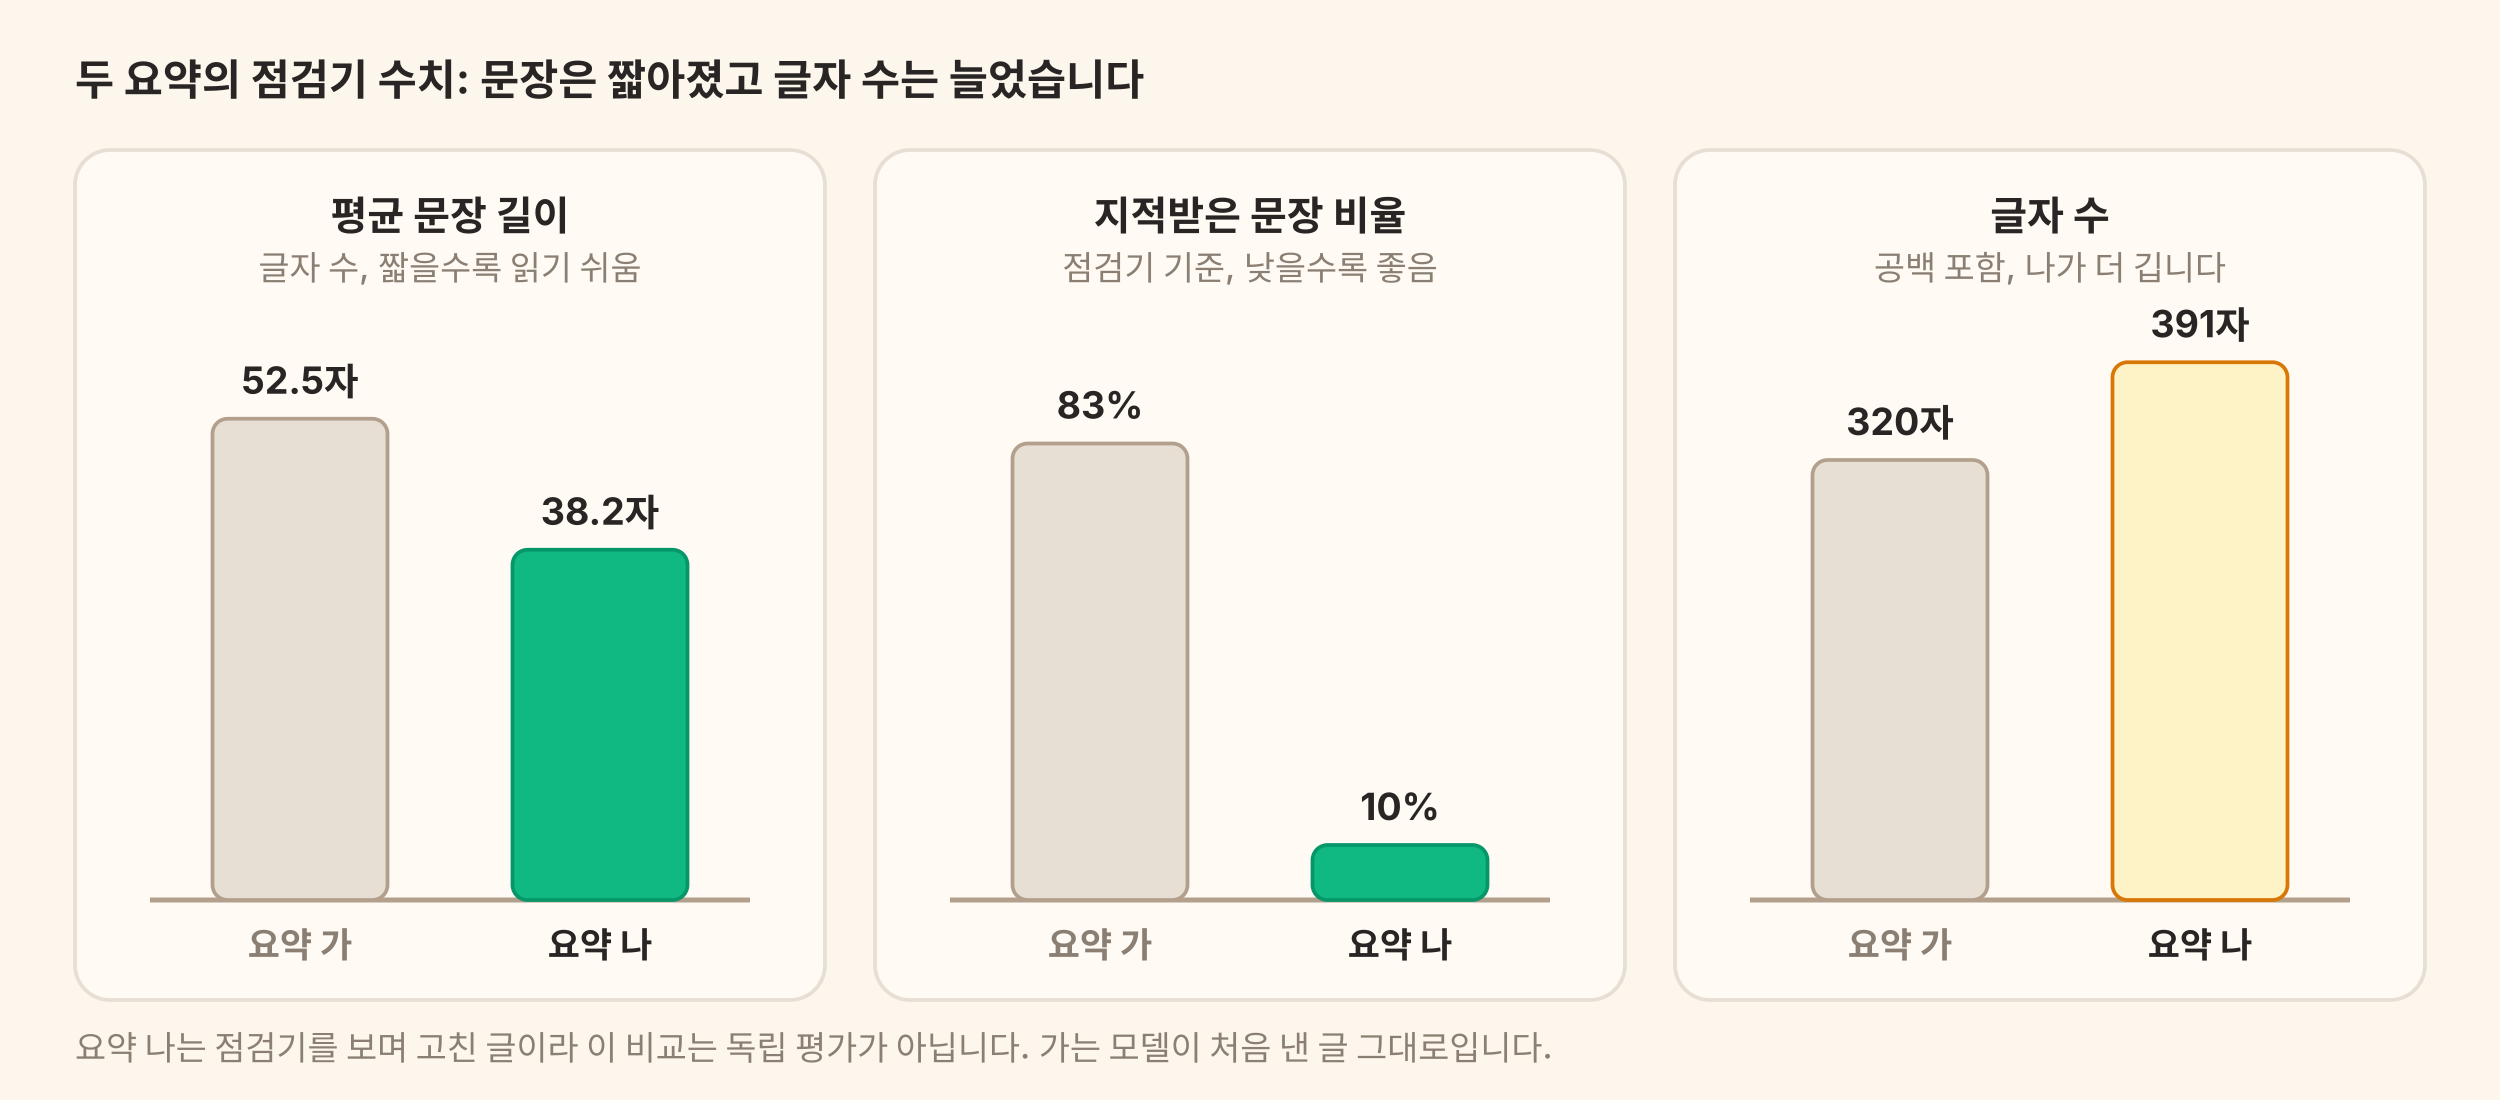
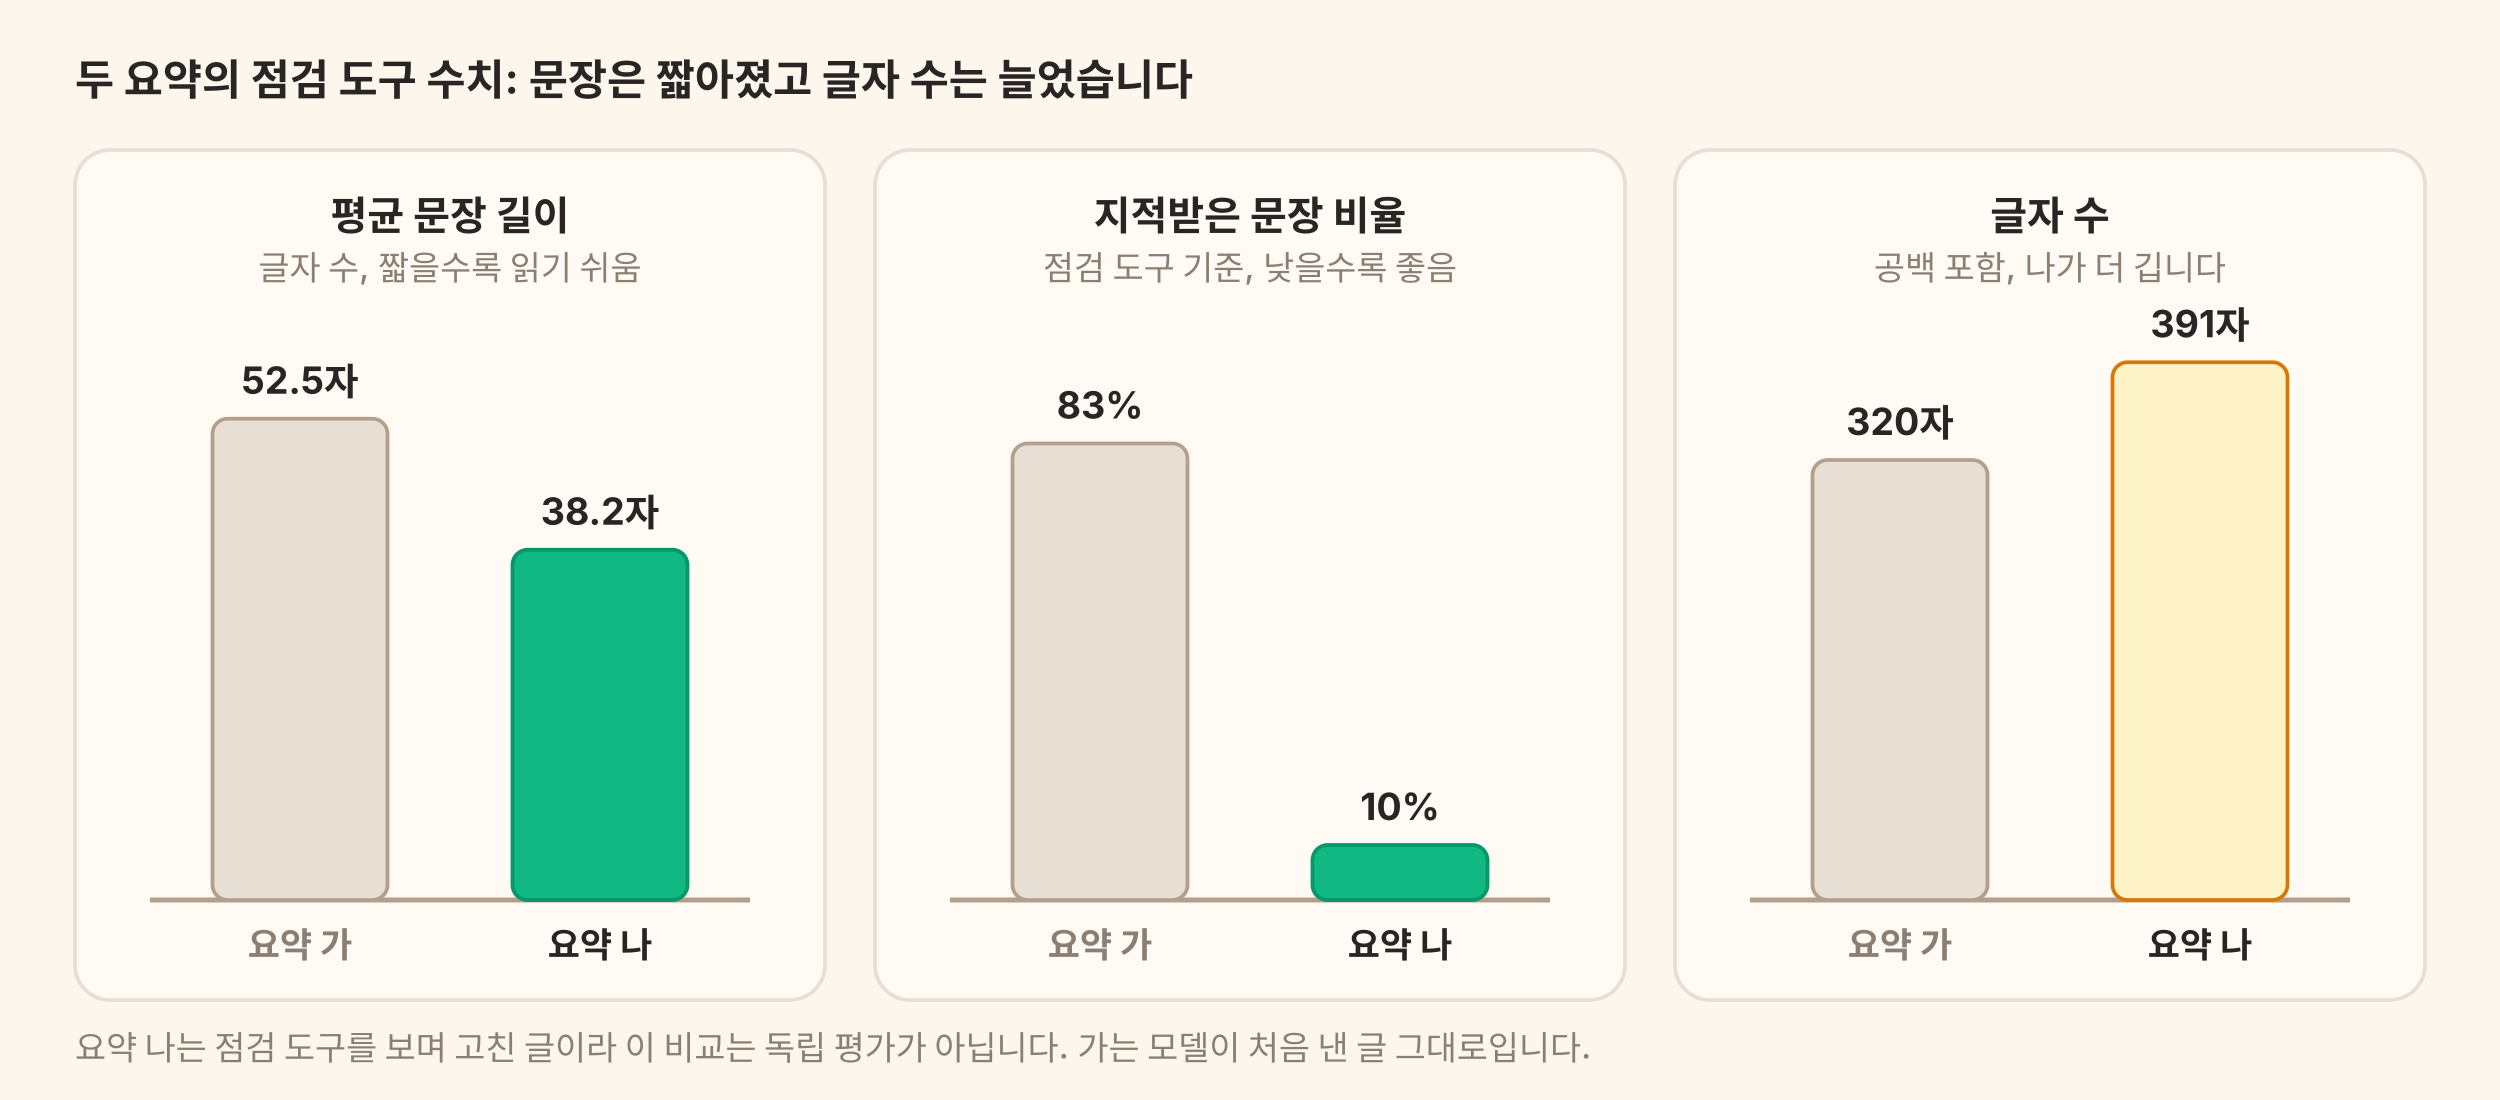
<svg xmlns="http://www.w3.org/2000/svg" viewBox="0 0 1000 440" role="img" aria-labelledby="title desc" font-family="ui-sans-serif, system-ui, -apple-system, sans-serif">
  <rect x="0" y="0" width="1000" height="440" fill="#fdf6ec" />
-   <text x="30" y="38" font-size="17" font-weight="700" fill="#292524">두 요약의 점검기 수치: 문장은 짧아졌고 글자 수는 늘었습니다</text>
+   <text x="30" y="38" font-size="17" font-weight="700" fill="#292524">두 요약의 점검 도구 수치: 문장은 짧아졌고 글자 수는 늘었습니다</text>
  <rect x="30" y="60" width="300" height="340" rx="14" fill="#fffaf4" stroke="#e7dfd3" stroke-width="1.5" />
  <text x="180" y="92" text-anchor="middle" font-size="16" font-weight="700" fill="#292524">평균 문장 길이</text>
  <text x="180" y="112" text-anchor="middle" font-size="13.5" font-weight="500" fill="#8a7f72">글자 수, 짧을수록 읽기 쉬움</text>
  <line x1="60" y1="360" x2="300" y2="360" stroke="#b3a08c" stroke-width="2" />
  <rect x="85" y="167.5" width="70" height="192.5" rx="6" fill="#e7dfd3" stroke="#b3a08c" stroke-width="1.5" />
  <rect x="205" y="219.9" width="70" height="140.1" rx="6" fill="#10b981" stroke="#059669" stroke-width="1.5" />
  <text x="120" y="157.5" text-anchor="middle" font-size="15" font-weight="700" fill="#292524">52.5자</text>
  <text x="240" y="209.9" text-anchor="middle" font-size="15" font-weight="700" fill="#292524">38.2자</text>
  <text x="120" y="383" text-anchor="middle" font-size="14" font-weight="700" fill="#8a7f72">요약 가</text>
  <text x="240" y="383" text-anchor="middle" font-size="14" font-weight="700" fill="#292524">요약 나</text>
  <rect x="350" y="60" width="300" height="340" rx="14" fill="#fffaf4" stroke="#e7dfd3" stroke-width="1.5" />
  <text x="500" y="92" text-anchor="middle" font-size="16" font-weight="700" fill="#292524">지적받은 문장 비율</text>
-   <text x="500" y="112" text-anchor="middle" font-size="13.5" font-weight="500" fill="#8a7f72">점검기 기준, 낮을수록 좋음</text>
+   <text x="500" y="112" text-anchor="middle" font-size="13.5" font-weight="500" fill="#8a7f72">점검 도구 기준, 낮을수록 좋음</text>
  <line x1="380" y1="360" x2="620" y2="360" stroke="#b3a08c" stroke-width="2" />
  <rect x="405" y="177.4" width="70" height="182.6" rx="6" fill="#e7dfd3" stroke="#b3a08c" stroke-width="1.5" />
  <rect x="525" y="338.0" width="70" height="22.0" rx="6" fill="#10b981" stroke="#059669" stroke-width="1.5" />
  <text x="440" y="167.4" text-anchor="middle" font-size="15" font-weight="700" fill="#292524">83%</text>
  <text x="560" y="328.0" text-anchor="middle" font-size="15" font-weight="700" fill="#292524">10%</text>
  <text x="440" y="383" text-anchor="middle" font-size="14" font-weight="700" fill="#8a7f72">요약 가</text>
  <text x="560" y="383" text-anchor="middle" font-size="14" font-weight="700" fill="#292524">요약 나</text>
  <rect x="670" y="60" width="300" height="340" rx="14" fill="#fffaf4" stroke="#e7dfd3" stroke-width="1.5" />
  <text x="820" y="92" text-anchor="middle" font-size="16" font-weight="700" fill="#292524">글자 수</text>
  <text x="820" y="112" text-anchor="middle" font-size="13.5" font-weight="500" fill="#8a7f72">공백 포함, 나가 더 깁니다</text>
  <line x1="700" y1="360" x2="940" y2="360" stroke="#b3a08c" stroke-width="2" />
  <rect x="725" y="184.0" width="70" height="176.0" rx="6" fill="#e7dfd3" stroke="#b3a08c" stroke-width="1.5" />
  <rect x="845" y="144.9" width="70" height="215.1" rx="6" fill="#fef3c7" stroke="#d97706" stroke-width="1.5" />
  <text x="760" y="174.0" text-anchor="middle" font-size="15" font-weight="700" fill="#292524">320자</text>
  <text x="880" y="134.9" text-anchor="middle" font-size="15" font-weight="700" fill="#292524">391자</text>
  <text x="760" y="383" text-anchor="middle" font-size="14" font-weight="700" fill="#8a7f72">요약 가</text>
  <text x="880" y="383" text-anchor="middle" font-size="14" font-weight="700" fill="#292524">요약 나</text>
-   <text x="30" y="424" font-size="13.5" font-weight="500" fill="#8a7f72">요약 나는 점검기를 보며 고친 글이라 이 비교는 독립 평가가 아닙니다. 가는 모델이 처음 낸 글 그대로입니다.</text>
+   <text x="30" y="424" font-size="13.5" font-weight="500" fill="#8a7f72">요약 나는 점검 도구를 보며 고친 글이라 이 비교는 독립 평가가 아닙니다. 가는 모델이 처음 낸 글 그대로입니다.</text>
</svg>
